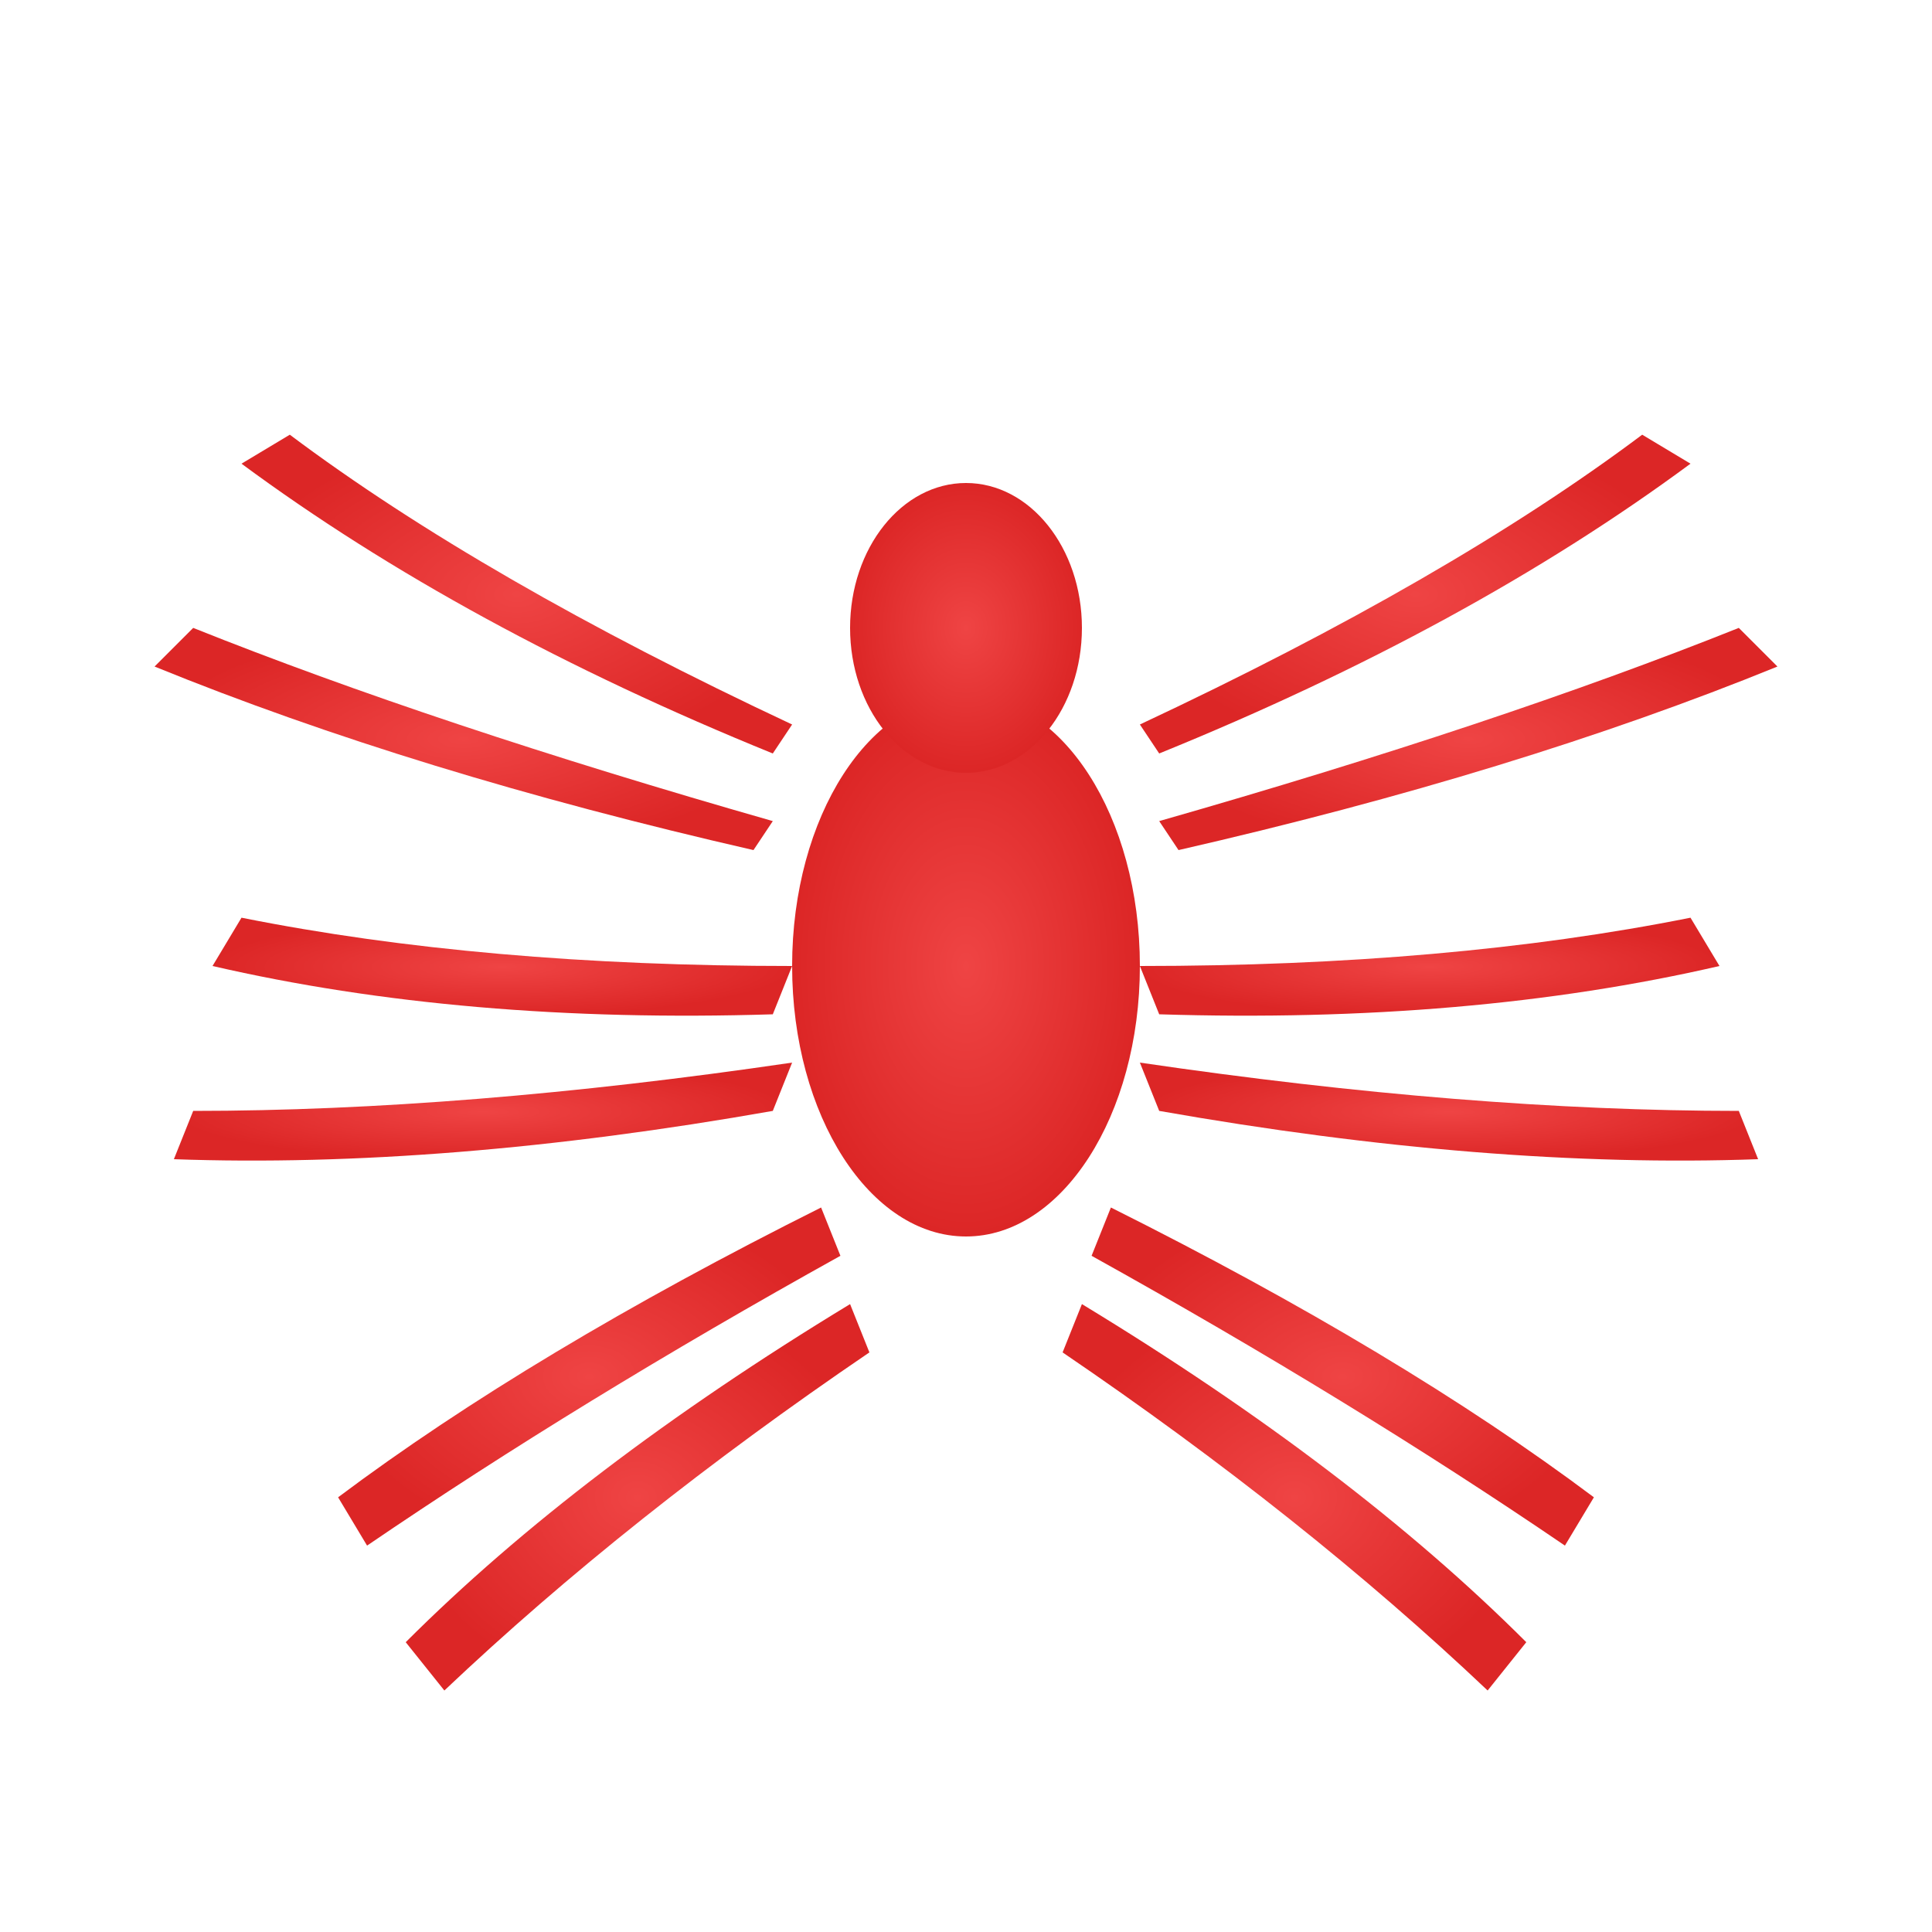
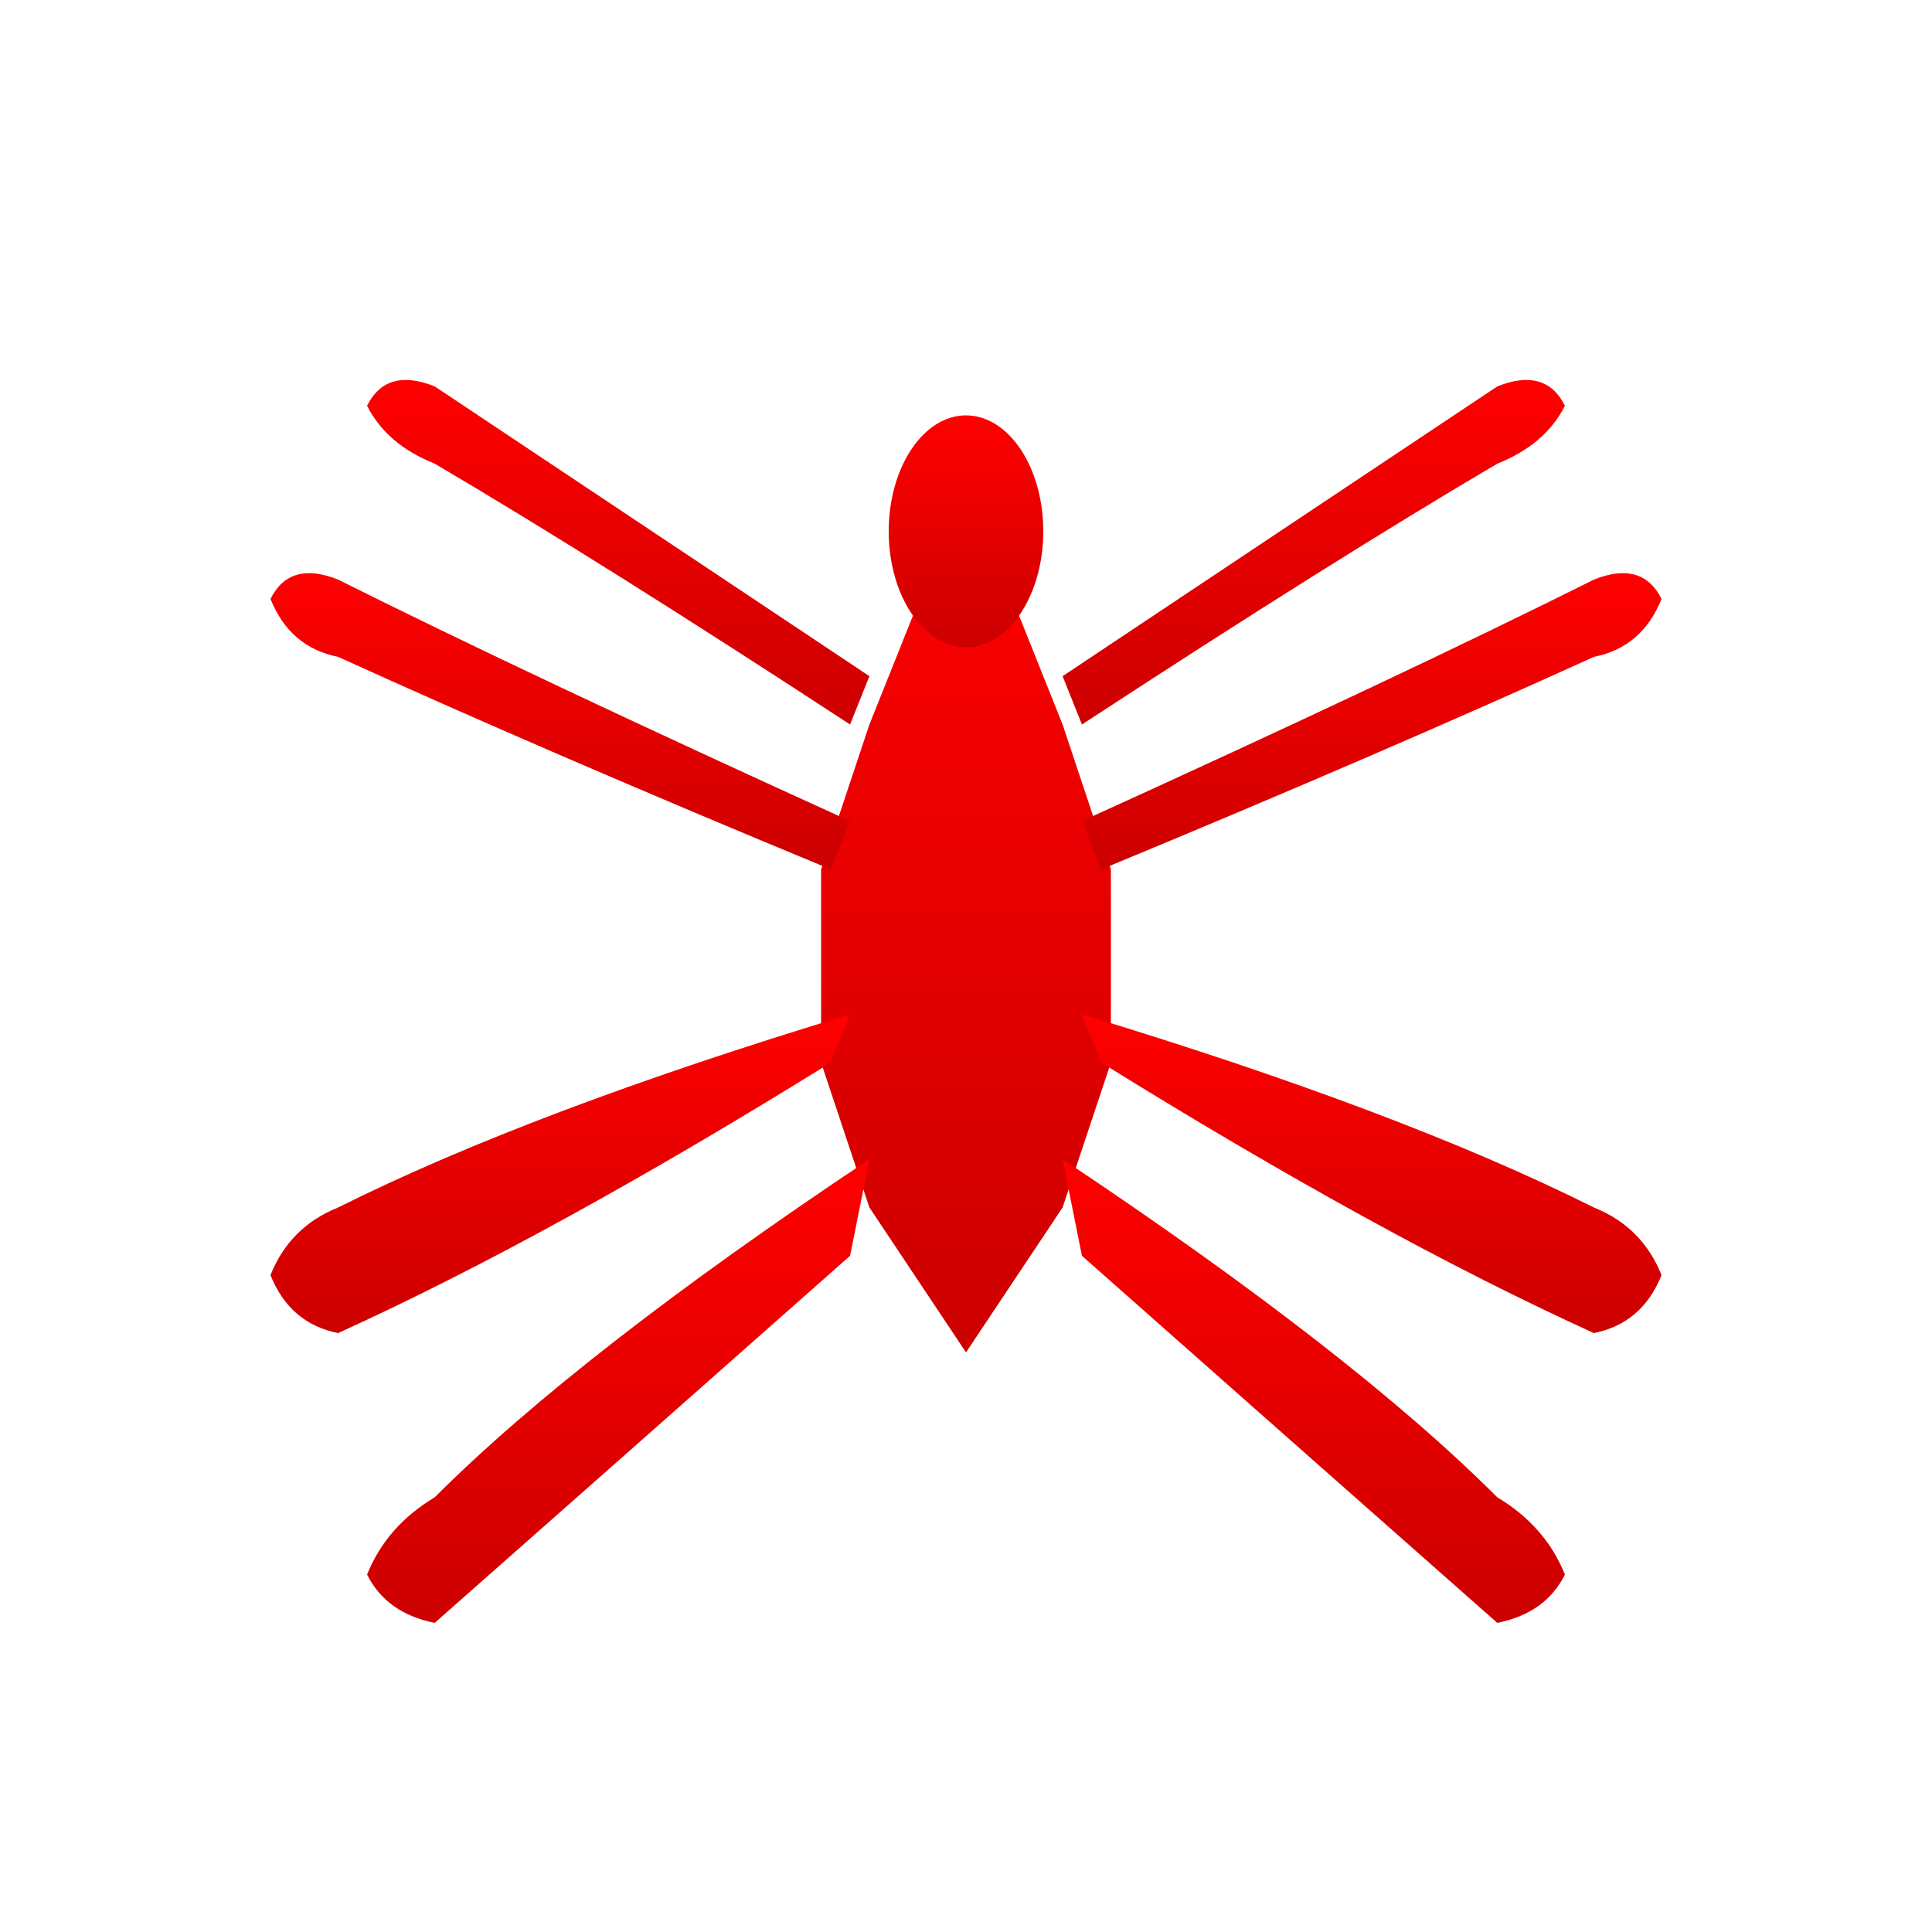
<svg xmlns="http://www.w3.org/2000/svg" viewBox="0 0 200 200" fill="none">
  <defs>
-     <radialGradient id="spiderGrad" cx="50%" cy="50%">
-       <stop offset="0%" style="stop-color:#ef4444;stop-opacity:1" />
-       <stop offset="100%" style="stop-color:#dc2626;stop-opacity:1" />
-     </radialGradient>
+     <linearGradient id="redGrad" x1="0%" y1="0%" x2="0%" y2="100%">
+       <stop offset="0%" style="stop-color:#ff0000;stop-opacity:1" />
+       <stop offset="100%" style="stop-color:#cc0000;stop-opacity:1" />
+     </linearGradient>
  </defs>
-   <ellipse cx="100" cy="100" rx="18" ry="28" fill="url(#spiderGrad)" />
-   <ellipse cx="100" cy="65" rx="12" ry="15" fill="url(#spiderGrad)" />
-   <path d="M 82 75 Q 50 60 30 45 L 25 48 Q 48 65 80 78 Z" fill="url(#spiderGrad)" />
-   <path d="M 80 85 Q 45 75 20 65 L 16 69 Q 43 80 78 88 Z" fill="url(#spiderGrad)" />
-   <path d="M 118 75 Q 150 60 170 45 L 175 48 Q 152 65 120 78 Z" fill="url(#spiderGrad)" />
-   <path d="M 120 85 Q 155 75 180 65 L 184 69 Q 157 80 122 88 Z" fill="url(#spiderGrad)" />
-   <path d="M 82 100 Q 50 100 25 95 L 22 100 Q 48 106 80 105 Z" fill="url(#spiderGrad)" />
-   <path d="M 82 110 Q 48 115 20 115 L 18 120 Q 46 121 80 115 Z" fill="url(#spiderGrad)" />
-   <path d="M 118 100 Q 150 100 175 95 L 178 100 Q 152 106 120 105 Z" fill="url(#spiderGrad)" />
-   <path d="M 118 110 Q 152 115 180 115 L 182 120 Q 154 121 120 115 Z" fill="url(#spiderGrad)" />
-   <path d="M 85 125 Q 55 140 35 155 L 38 160 Q 60 145 87 130 Z" fill="url(#spiderGrad)" />
-   <path d="M 88 135 Q 60 152 42 170 L 46 175 Q 65 157 90 140 Z" fill="url(#spiderGrad)" />
-   <path d="M 115 125 Q 145 140 165 155 L 162 160 Q 140 145 113 130 Z" fill="url(#spiderGrad)" />
-   <path d="M 112 135 Q 140 152 158 170 L 154 175 Q 135 157 110 140 Z" fill="url(#spiderGrad)" />
+   <path d="M 100 50             L 110 75 L 115 90 L 115 110 L 110 125 L 100 140            L 90 125 L 85 110 L 85 90 L 90 75 Z" fill="url(#redGrad)" />
+   <ellipse cx="100" cy="55" rx="8" ry="12" fill="url(#redGrad)" />
+   <path d="M 90 70             Q 60 50 45 40            Q 40 38 38 42            Q 40 46 45 48            Q 62 58 88 75            Z" fill="url(#redGrad)" />
+   <path d="M 88 85            Q 55 70 35 60            Q 30 58 28 62            Q 30 67 35 68            Q 57 78 86 90            Z" fill="url(#redGrad)" />
+   <path d="M 110 70            Q 140 50 155 40            Q 160 38 162 42            Q 160 46 155 48            Q 138 58 112 75            Z" fill="url(#redGrad)" />
+   <path d="M 112 85            Q 145 70 165 60            Q 170 58 172 62            Q 170 67 165 68            Q 143 78 114 90            Z" fill="url(#redGrad)" />
+   <path d="M 88 105            Q 55 115 35 125            Q 30 127 28 132            Q 30 137 35 138            Q 57 128 86 110            Z" fill="url(#redGrad)" />
+   <path d="M 90 120            Q 60 140 45 155            Q 40 158 38 163            Q 40 167 45 168            Q 62 153 88 130            Z" fill="url(#redGrad)" />
+   <path d="M 112 105            Q 145 115 165 125            Q 170 127 172 132            Q 170 137 165 138            Q 143 128 114 110            Z" fill="url(#redGrad)" />
+   <path d="M 110 120            Q 140 140 155 155            Q 160 158 162 163            Q 160 167 155 168            Q 138 153 112 130            Z" fill="url(#redGrad)" />
</svg>
